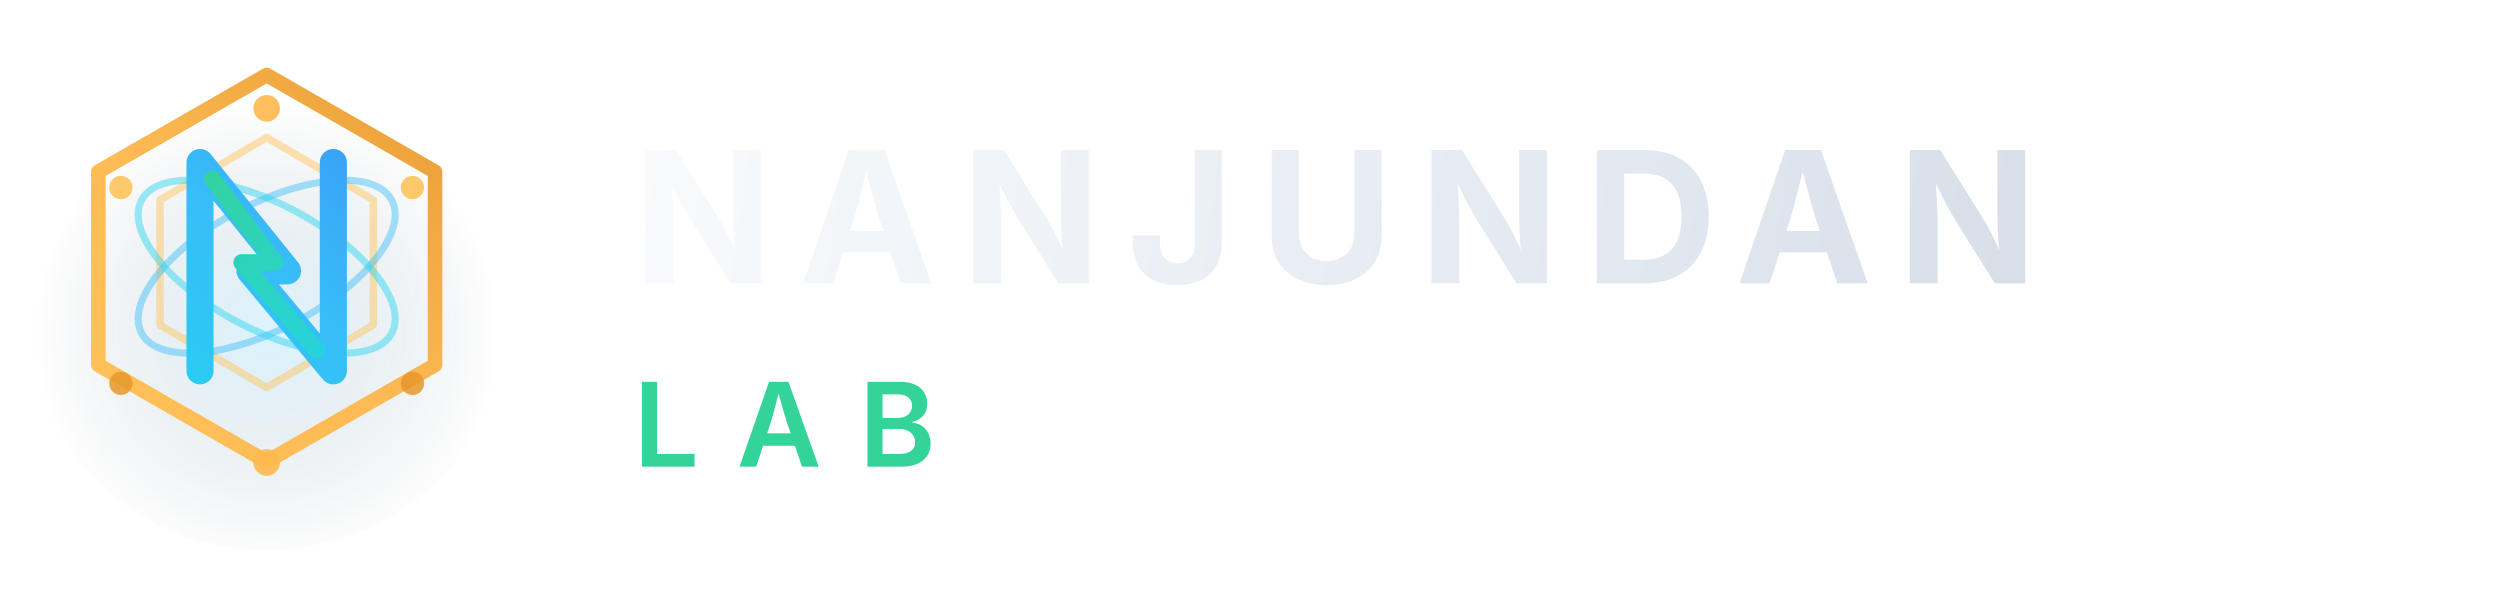
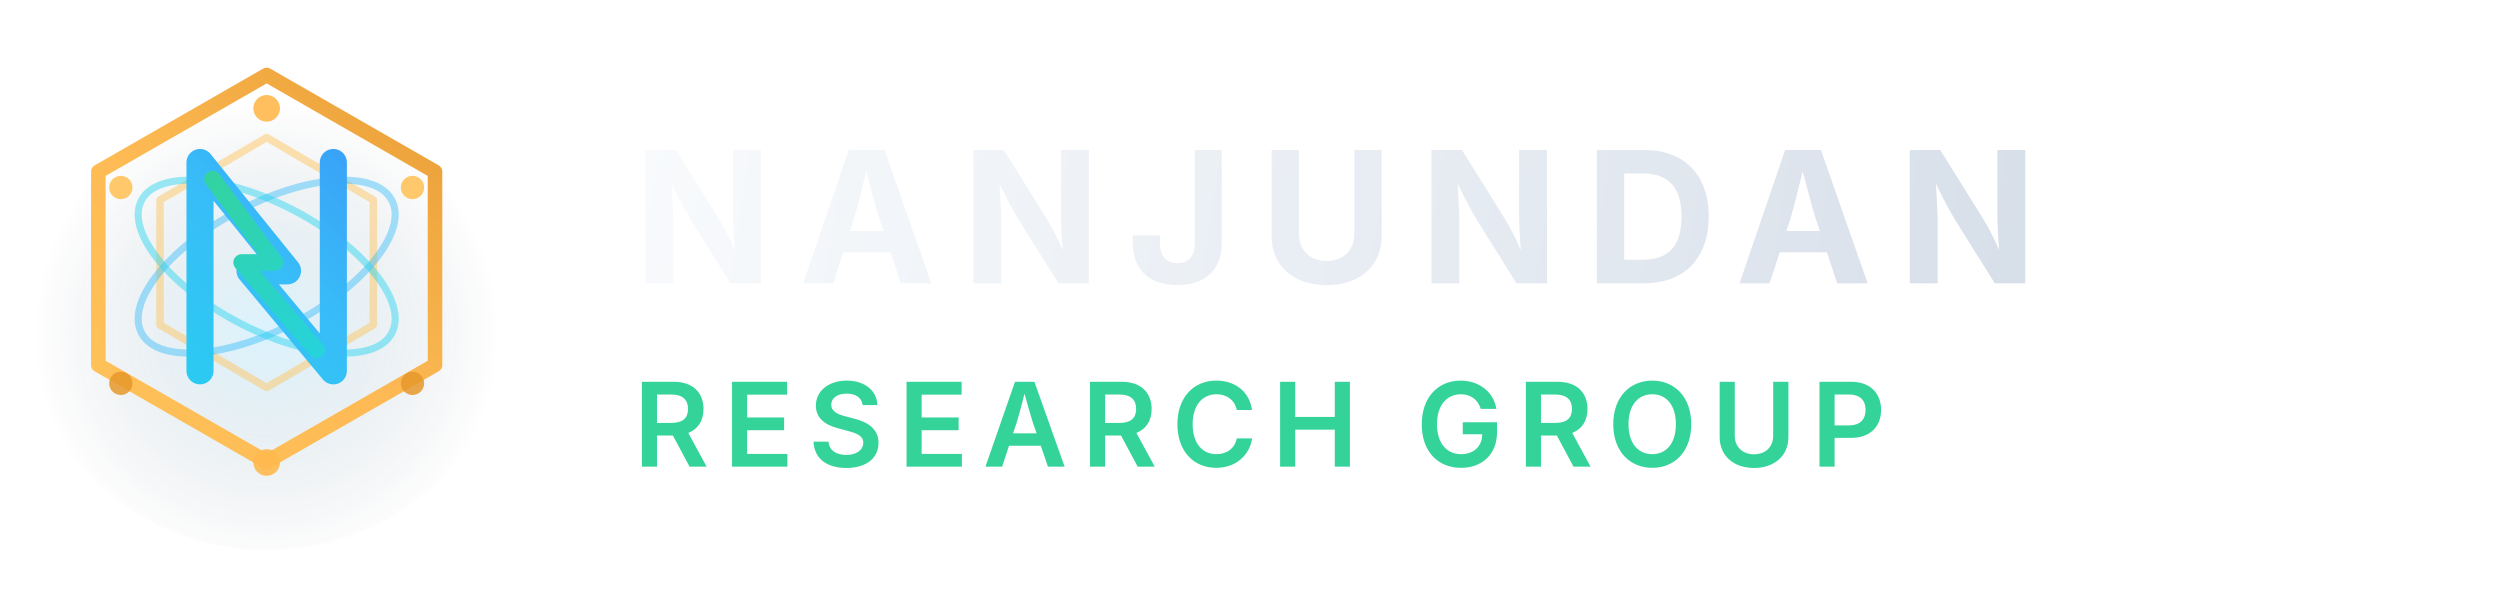
- <svg xmlns="http://www.w3.org/2000/svg" viewBox="0 0 300 72" fill="none" role="img" aria-label="Nanjundan Lab">
+ <svg xmlns="http://www.w3.org/2000/svg" viewBox="0 0 300 72" fill="none" role="img" aria-label="Nanjundan Research Group">
  <defs>
    <linearGradient id="nl-grad" x1="10" y1="54" x2="54" y2="10" gradientUnits="userSpaceOnUse">
      <stop stop-color="#22d3ee" />
      <stop offset="0.45" stop-color="#38bdf8" />
      <stop offset="1" stop-color="#3b82f6" />
    </linearGradient>
    <linearGradient id="nl-accent" x1="24" y1="18" x2="44" y2="48" gradientUnits="userSpaceOnUse">
      <stop stop-color="#34d399" />
      <stop offset="1" stop-color="#22d3ee" />
    </linearGradient>
    <linearGradient id="nl-text" x1="76" y1="20" x2="290" y2="52" gradientUnits="userSpaceOnUse">
      <stop stop-color="#f8fafc" />
      <stop offset="0.55" stop-color="#e2e8f0" />
      <stop offset="1" stop-color="#cbd5e1" />
    </linearGradient>
    <linearGradient id="nl-unisq" x1="11" y1="51" x2="53" y2="5" gradientUnits="userSpaceOnUse">
      <stop stop-color="#ffc052" />
      <stop offset="0.45" stop-color="#ffb84d" />
      <stop offset="1" stop-color="#e6982a" />
    </linearGradient>
    <radialGradient id="nl-glow" cx="32" cy="36" r="28" gradientUnits="userSpaceOnUse">
      <stop stop-color="#38bdf8" stop-opacity="0.18" />
      <stop offset="1" stop-color="#020b1a" stop-opacity="0" />
    </radialGradient>
  </defs>
  <g transform="translate(0 4)">
    <circle cx="32" cy="32" r="30" fill="url(#nl-glow)" />
    <path d="M32 5 52.2 16.6v23.2L32 51.4 11.8 39.8V16.6L32 5Z" stroke="url(#nl-unisq)" stroke-width="1.75" stroke-linejoin="round" opacity="0.95" />
    <path d="M32 12.5 44.8 20v15L32 42.5 19.2 35V20L32 12.5Z" stroke="#ffc052" stroke-width="0.9" stroke-linejoin="round" opacity="0.45" />
    <circle cx="32" cy="9" r="1.6" fill="#ffb84d" opacity="0.9" />
    <circle cx="14.5" cy="18.5" r="1.4" fill="#ffc052" opacity="0.85" />
    <circle cx="49.5" cy="18.5" r="1.4" fill="#ffc052" opacity="0.85" />
    <circle cx="14.5" cy="42" r="1.4" fill="#e6982a" opacity="0.85" />
    <circle cx="49.5" cy="42" r="1.4" fill="#e6982a" opacity="0.85" />
    <circle cx="32" cy="51.5" r="1.6" fill="#ffb84d" opacity="0.9" />
    <g transform="translate(0 -2)">
      <ellipse cx="32" cy="30" rx="17" ry="7.5" stroke="#38bdf8" stroke-width="0.85" opacity="0.45" transform="rotate(-28 32 30)" />
      <ellipse cx="32" cy="30" rx="17" ry="7.5" stroke="#22d3ee" stroke-width="0.85" opacity="0.45" transform="rotate(28 32 30)" />
    </g>
    <g transform="translate(3.5 -6)">
      <path d="M20.5 46.5V21.5M20.5 21.5 31 34.5 26.5 34.5 36.5 46.5M36.5 46.5V21.5" stroke="url(#nl-grad)" stroke-width="3.25" stroke-linecap="round" stroke-linejoin="round" />
      <path d="M22 23.5 29.5 33.5 25.5 33.5 34.5 44" stroke="url(#nl-accent)" stroke-width="2" stroke-linecap="round" stroke-linejoin="round" />
    </g>
  </g>
  <text x="76" y="34" fill="url(#nl-text)" font-family="system-ui, -apple-system, 'Segoe UI', sans-serif" font-size="22" font-weight="700" letter-spacing="0.14em">NANJUNDAN</text>
-   <text x="76" y="56" fill="#34d399" font-family="system-ui, -apple-system, 'Segoe UI', sans-serif" font-size="14" font-weight="600" letter-spacing="0.32em">LAB</text>
+   <text x="76" y="56" fill="#34d399" font-family="system-ui, -apple-system, 'Segoe UI', sans-serif" font-size="14" font-weight="600" letter-spacing="0.12em">RESEARCH GROUP</text>
</svg>
